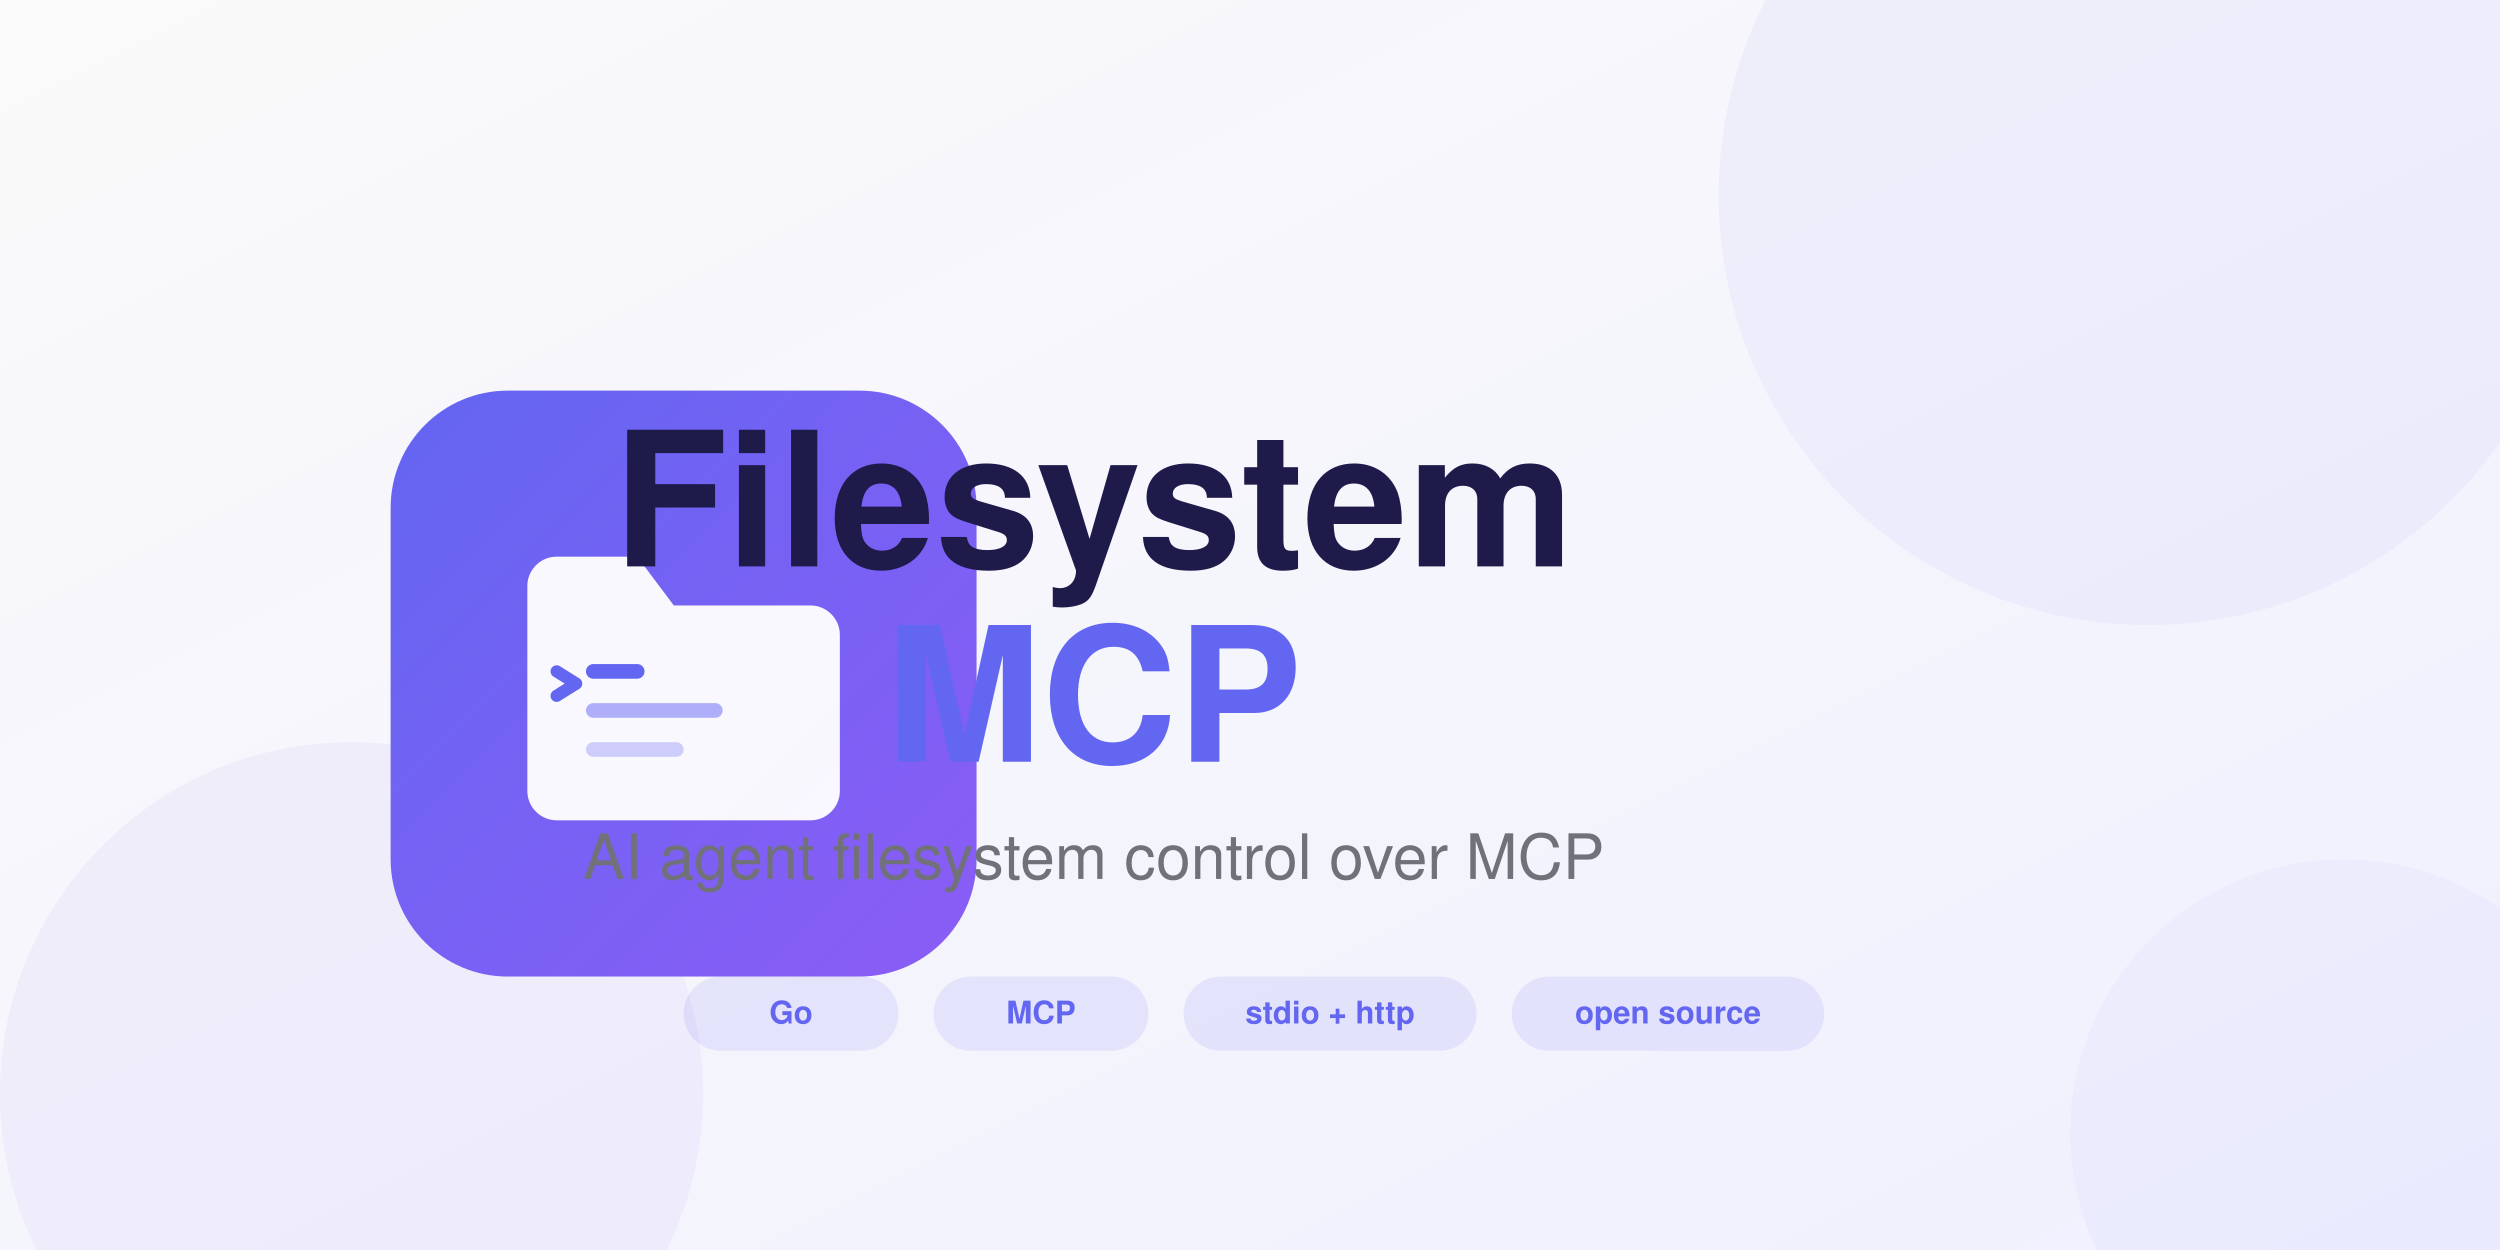
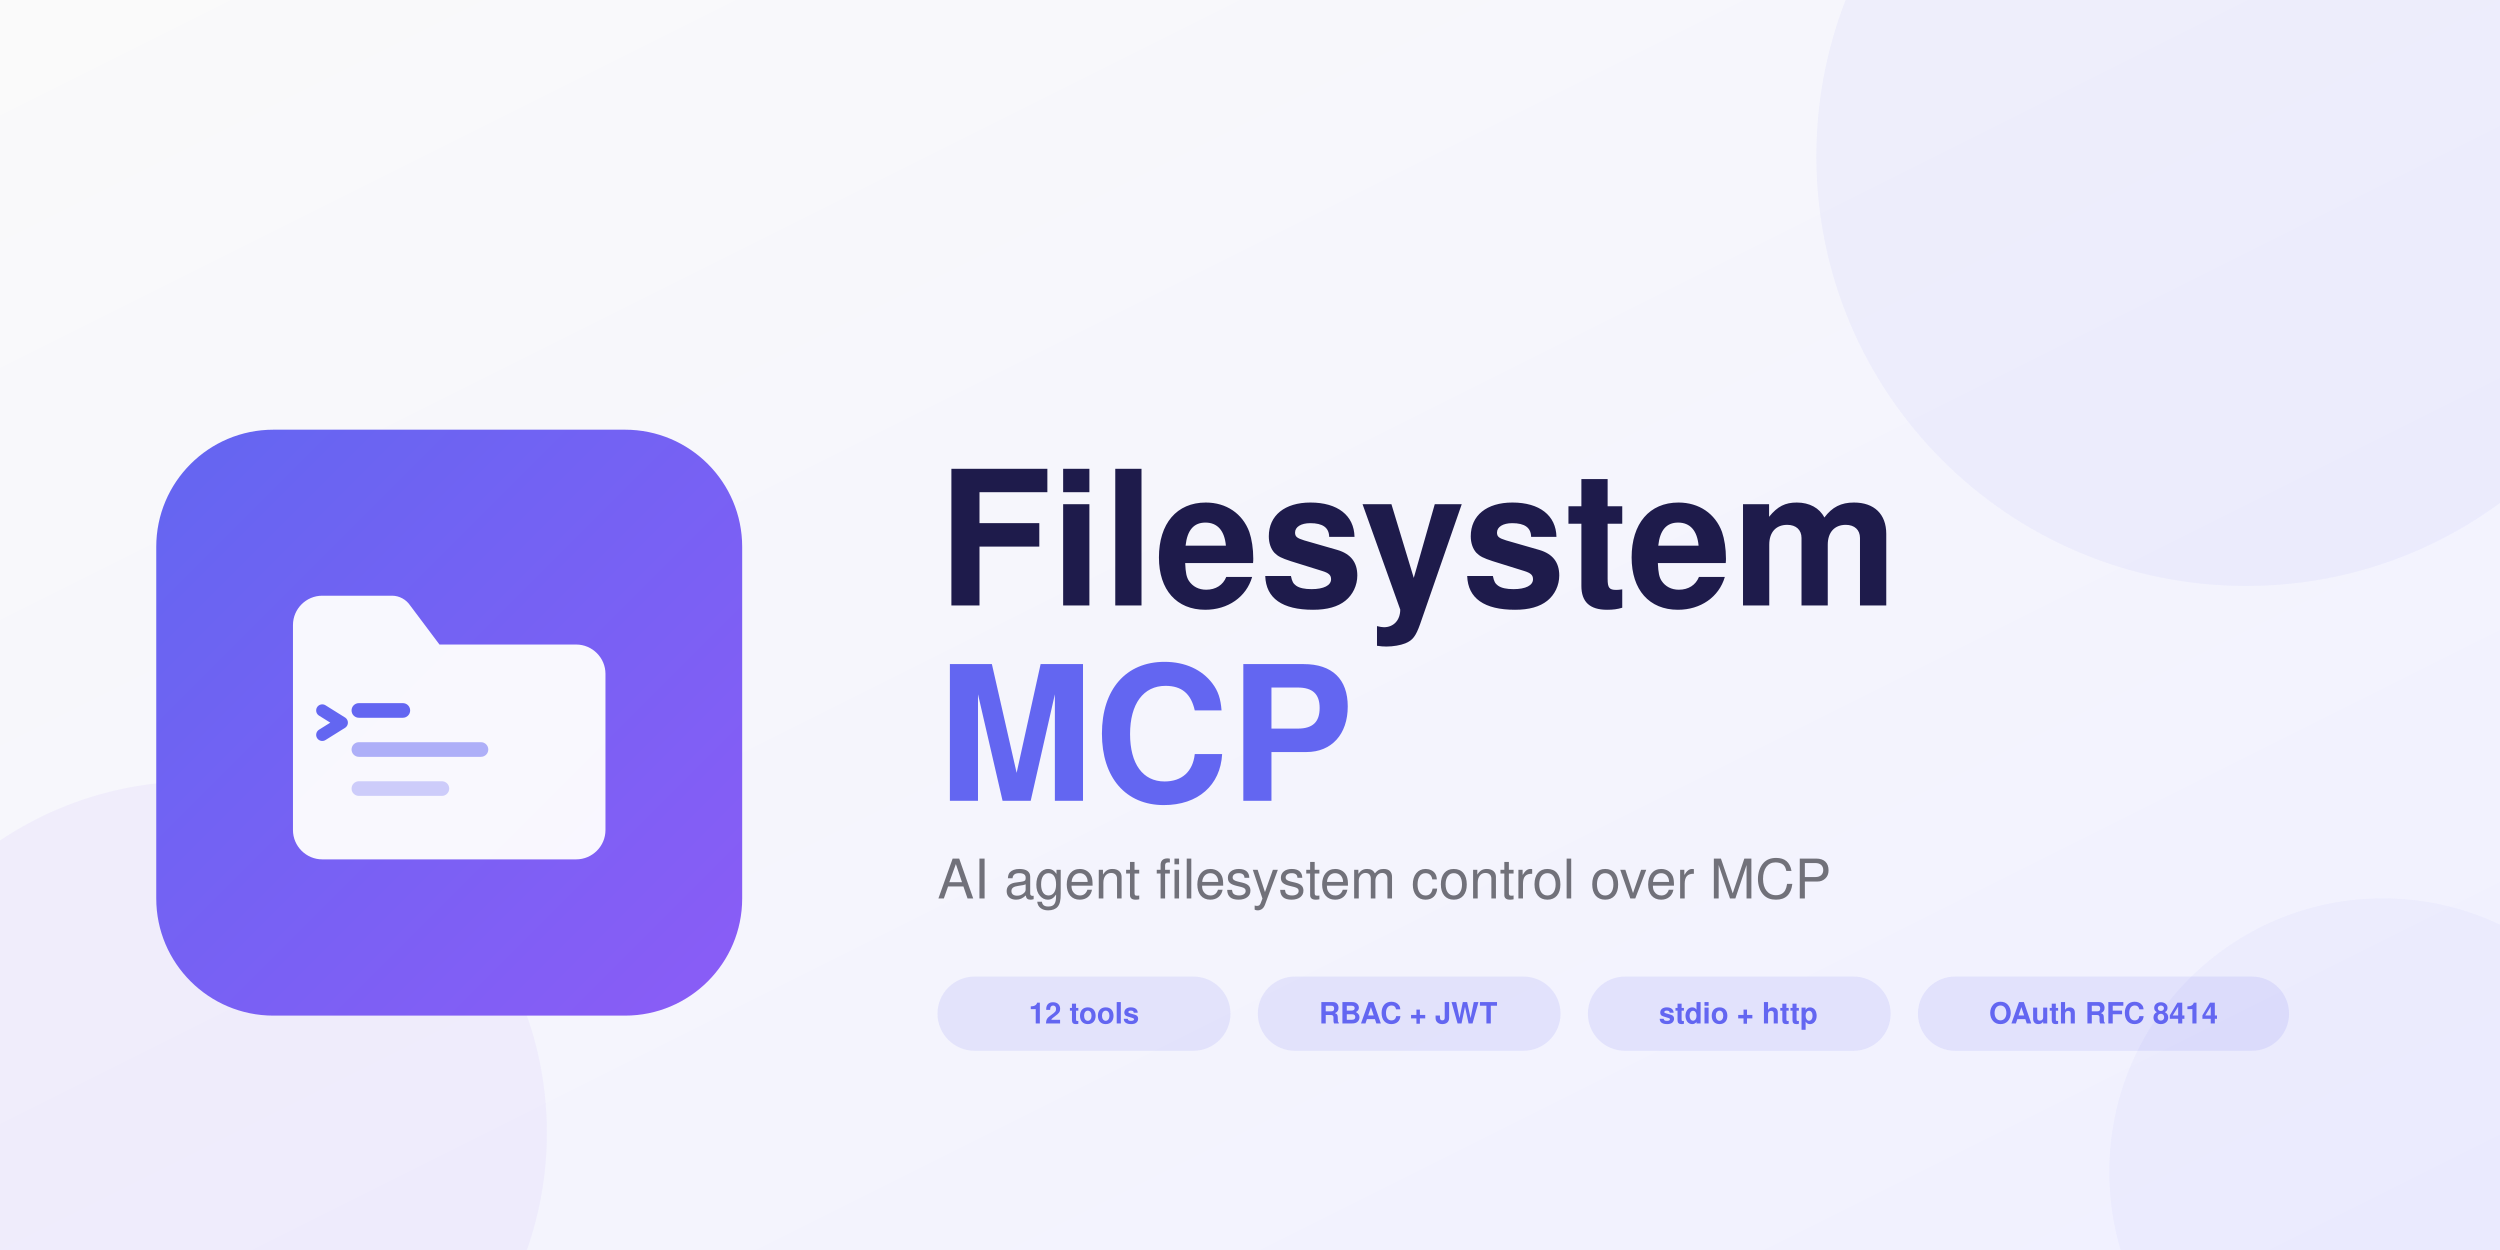
<svg xmlns="http://www.w3.org/2000/svg" viewBox="0 0 1280 640" width="1280" height="640">
  <defs>
    <linearGradient id="bg" x1="0%" y1="0%" x2="100%" y2="100%">
      <stop offset="0%" style="stop-color:#6366f1" />
      <stop offset="100%" style="stop-color:#8b5cf6" />
    </linearGradient>
    <linearGradient id="bgPage" x1="0%" y1="0%" x2="100%" y2="100%">
      <stop offset="0%" style="stop-color:#fafafa" />
      <stop offset="100%" style="stop-color:#f0f0ff" />
    </linearGradient>
  </defs>
  <rect width="1280" height="640" fill="url(#bgPage)" />
-   <circle cx="1100" cy="100" r="220" fill="#6366f1" opacity="0.06" />
-   <circle cx="180" cy="560" r="180" fill="#8b5cf6" opacity="0.06" />
-   <circle cx="1200" cy="580" r="140" fill="#6366f1" opacity="0.05" />
-   <g transform="translate(200, 200) scale(2.5)">
+   <circle cx="1150" cy="80" r="220" fill="#6366f1" opacity="0.06" />
+   <circle cx="100" cy="580" r="180" fill="#8b5cf6" opacity="0.06" />
+   <circle cx="1220" cy="600" r="140" fill="#6366f1" opacity="0.05" />
+   <g transform="translate(80, 220) scale(2.5)">
    <rect width="120" height="120" rx="24" fill="url(#bg)" />
    <path d="M28 42 L28 82 C28 85.3 30.7 88 34 88 L86 88 C89.3 88 92 85.3 92 82 L92 50 C92 46.7 89.3 44 86 44 L58 44 L52 36 C51.2 34.8 49.8 34 48.3 34 L34 34 C30.7 34 28 36.7 28 40 Z" fill="white" opacity="0.95" />
    <rect x="40" y="56" width="12" height="3" rx="1.5" fill="#6366f1" />
    <rect x="40" y="64" width="28" height="3" rx="1.5" fill="#6366f1" opacity="0.5" />
    <rect x="40" y="72" width="20" height="3" rx="1.5" fill="#6366f1" opacity="0.3" />
    <path d="M34 57.5 L38 60 L34 62.5" stroke="#6366f1" stroke-width="2.5" stroke-linecap="round" stroke-linejoin="round" fill="none" />
  </g>
-   <text x="560" y="290" text-anchor="middle" font-family="system-ui, -apple-system, 'Segoe UI', Helvetica, Arial, sans-serif" font-size="96" font-weight="700" fill="#1e1b4b">Filesystem</text>
-   <text x="560" y="390" text-anchor="middle" font-family="system-ui, -apple-system, 'Segoe UI', Helvetica, Arial, sans-serif" font-size="96" font-weight="700" fill="#6366f1">MCP</text>
-   <text x="560" y="450" text-anchor="middle" font-family="system-ui, -apple-system, 'Segoe UI', Helvetica, Arial, sans-serif" font-size="32" fill="#71717a" font-weight="400">AI agent filesystem control over MCP</text>
-   <rect x="350" y="500" width="110" height="38" rx="19" fill="#6366f1" opacity="0.12" />
-   <text x="405" y="524" text-anchor="middle" font-family="system-ui, -apple-system, 'Segoe UI', Helvetica, Arial, sans-serif" font-size="16" fill="#6366f1" font-weight="600">Go</text>
-   <rect x="478" y="500" width="110" height="38" rx="19" fill="#6366f1" opacity="0.12" />
-   <text x="533" y="524" text-anchor="middle" font-family="system-ui, -apple-system, 'Segoe UI', Helvetica, Arial, sans-serif" font-size="16" fill="#6366f1" font-weight="600">MCP</text>
-   <rect x="606" y="500" width="150" height="38" rx="19" fill="#6366f1" opacity="0.12" />
-   <text x="681" y="524" text-anchor="middle" font-family="system-ui, -apple-system, 'Segoe UI', Helvetica, Arial, sans-serif" font-size="16" fill="#6366f1" font-weight="600">stdio + http</text>
-   <rect x="774" y="500" width="160" height="38" rx="19" fill="#6366f1" opacity="0.12" />
-   <text x="854" y="524" text-anchor="middle" font-family="system-ui, -apple-system, 'Segoe UI', Helvetica, Arial, sans-serif" font-size="16" fill="#6366f1" font-weight="600">open source</text>
+   <text x="480" y="310" font-family="system-ui, -apple-system, 'Segoe UI', Helvetica, Arial, sans-serif" font-size="96" font-weight="700" fill="#1e1b4b">Filesystem</text>
+   <text x="480" y="410" font-family="system-ui, -apple-system, 'Segoe UI', Helvetica, Arial, sans-serif" font-size="96" font-weight="700" fill="#6366f1">MCP</text>
+   <text x="480" y="460" font-family="system-ui, -apple-system, 'Segoe UI', Helvetica, Arial, sans-serif" font-size="28" fill="#71717a" font-weight="400">AI agent filesystem control over MCP</text>
+   <rect x="480" y="500" width="150" height="38" rx="19" fill="#6366f1" opacity="0.12" />
+   <text x="555" y="524" text-anchor="middle" font-family="system-ui, -apple-system, 'Segoe UI', Helvetica, Arial, sans-serif" font-size="15" fill="#6366f1" font-weight="600">12 tools</text>
+   <rect x="644" y="500" width="155" height="38" rx="19" fill="#6366f1" opacity="0.12" />
+   <text x="721" y="524" text-anchor="middle" font-family="system-ui, -apple-system, 'Segoe UI', Helvetica, Arial, sans-serif" font-size="15" fill="#6366f1" font-weight="600">RBAC + JWT</text>
+   <rect x="813" y="500" width="155" height="38" rx="19" fill="#6366f1" opacity="0.12" />
+   <text x="890" y="524" text-anchor="middle" font-family="system-ui, -apple-system, 'Segoe UI', Helvetica, Arial, sans-serif" font-size="15" fill="#6366f1" font-weight="600">stdio + http</text>
+   <rect x="982" y="500" width="190" height="38" rx="19" fill="#6366f1" opacity="0.12" />
+   <text x="1077" y="524" text-anchor="middle" font-family="system-ui, -apple-system, 'Segoe UI', Helvetica, Arial, sans-serif" font-size="15" fill="#6366f1" font-weight="600">OAuth RFC 8414</text>
</svg>
